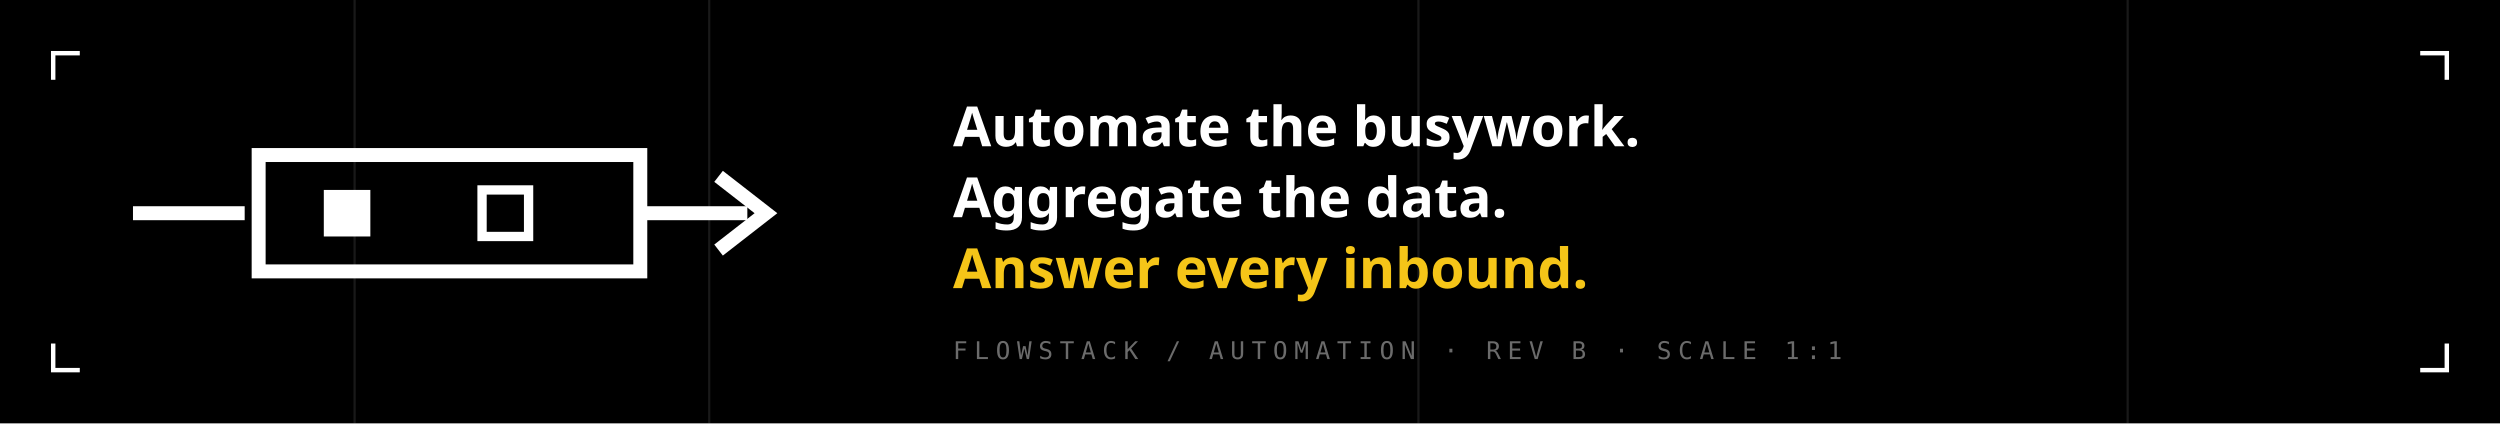
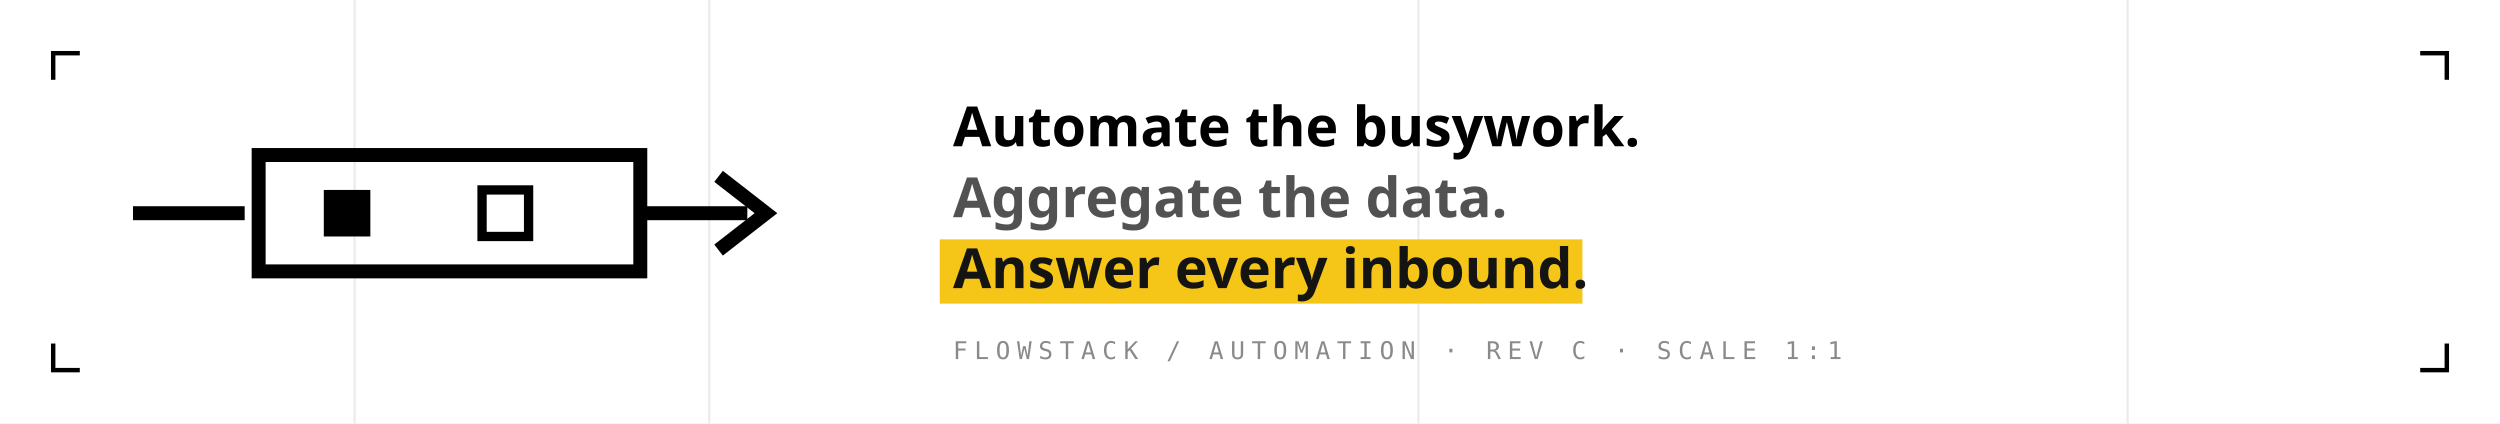
<svg xmlns="http://www.w3.org/2000/svg" width="1128" height="191" viewBox="0 0 1128 191" fill="none" role="img" aria-label="Flowstack LinkedIn company cover">
-   <rect width="1128" height="191" fill="#000000" />
-   <g stroke="rgba(255,255,255,0.10)" stroke-width="1">
+   <rect width="1128" height="191" fill="#FFFFFF" />
+   <g stroke="rgba(0,0,0,0.08)" stroke-width="1">
    <line x1="160" y1="0" x2="160" y2="191" />
    <line x1="320" y1="0" x2="320" y2="191" />
    <line x1="640" y1="0" x2="640" y2="191" />
    <line x1="960" y1="0" x2="960" y2="191" />
  </g>
-   <g stroke="#FFFFFF" stroke-width="2" fill="none">
+   <g stroke="#000000" stroke-width="2" fill="none">
    <path d="M24 36 L24 24 L36 24" />
    <path d="M1092 24 L1104 24 L1104 36" />
    <path d="M24 155 L24 167 L36 167" />
    <path d="M1092 167 L1104 167 L1104 155" />
  </g>
  <g transform="translate(60 50) scale(0.42)">
-     <path d="M0 110 H120" stroke="#FFFFFF" stroke-width="15" />
-     <rect x="135" y="47.5" width="410" height="125" stroke="#FFFFFF" stroke-width="15" fill="none" />
-     <rect x="205" y="85" width="50" height="50" fill="#FFFFFF" />
-     <rect x="375" y="85" width="50" height="50" stroke="#FFFFFF" stroke-width="10" fill="none" />
-     <path d="M545 110 H660" stroke="#FFFFFF" stroke-width="15" />
-     <path d="M635 75 L680 110 L635 145" stroke="#FFFFFF" stroke-width="15" stroke-linecap="square" stroke-linejoin="miter" fill="none" />
+     <path d="M0 110 H120" stroke="#000000" stroke-width="15" />
+     <rect x="135" y="47.5" width="410" height="125" stroke="#000000" stroke-width="15" fill="none" />
+     <rect x="205" y="85" width="50" height="50" fill="#000000" />
+     <rect x="375" y="85" width="50" height="50" stroke="#000000" stroke-width="10" fill="none" />
+     <path d="M545 110 H660" stroke="#000000" stroke-width="15" />
+     <path d="M635 75 L680 110 L635 145" stroke="#000000" stroke-width="15" stroke-linecap="square" stroke-linejoin="miter" fill="none" />
  </g>
  <g font-family="sans-serif" font-weight="600" font-size="25">
-     <text x="430" y="66" fill="#FFFFFF">Automate the busywork.</text>
-     <text x="430" y="98" fill="#FFFFFF">Aggregate the data.</text>
-     <text x="430" y="130" fill="#F5C518">Answer every inbound.</text>
+     <text x="430" y="66" fill="#000000">Automate the busywork.</text>
+     <text x="430" y="98" fill="#525252">Aggregate the data.</text>
+     <rect x="424" y="108" width="290" height="29" fill="#F5C518" />
+     <text x="430" y="130" fill="#141412">Answer every inbound.</text>
  </g>
-   <g font-family="ui-monospace, Menlo, monospace" font-size="11" letter-spacing="3" fill="#6B6B6B">
-     <text x="430" y="162">FLOWSTACK / AUTOMATION  ·  REV B  ·  SCALE 1:1</text>
+   <g font-family="ui-monospace, Menlo, monospace" font-size="11" letter-spacing="3" fill="#8A8A8A">
+     <text x="430" y="162">FLOWSTACK / AUTOMATION  ·  REV C  ·  SCALE 1:1</text>
  </g>
</svg>
